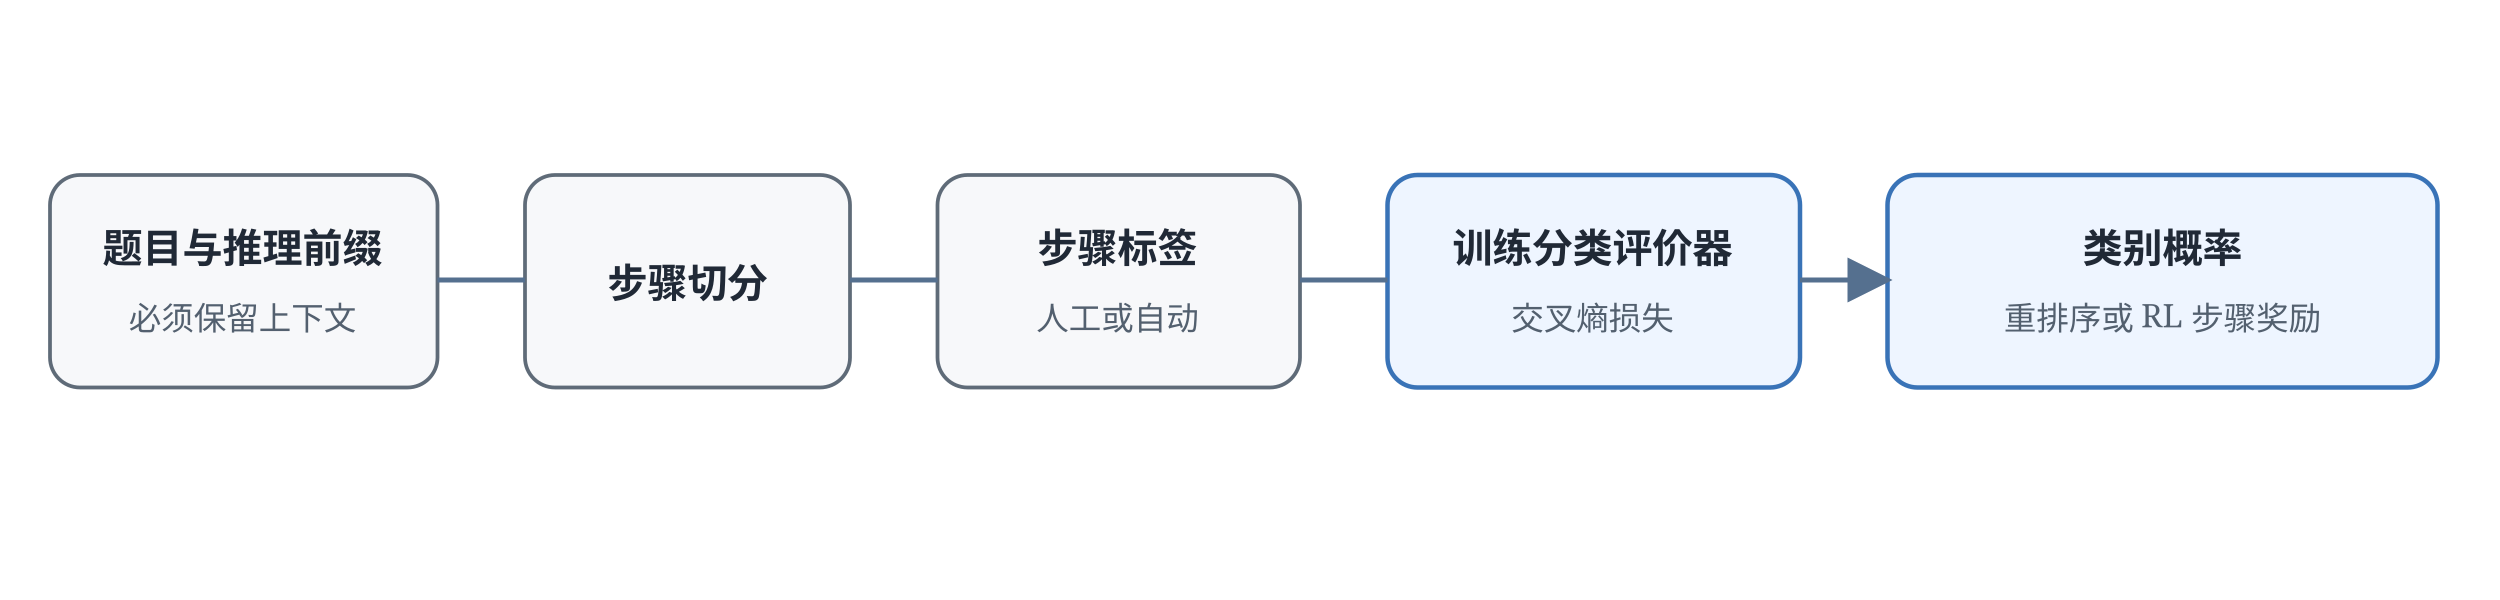
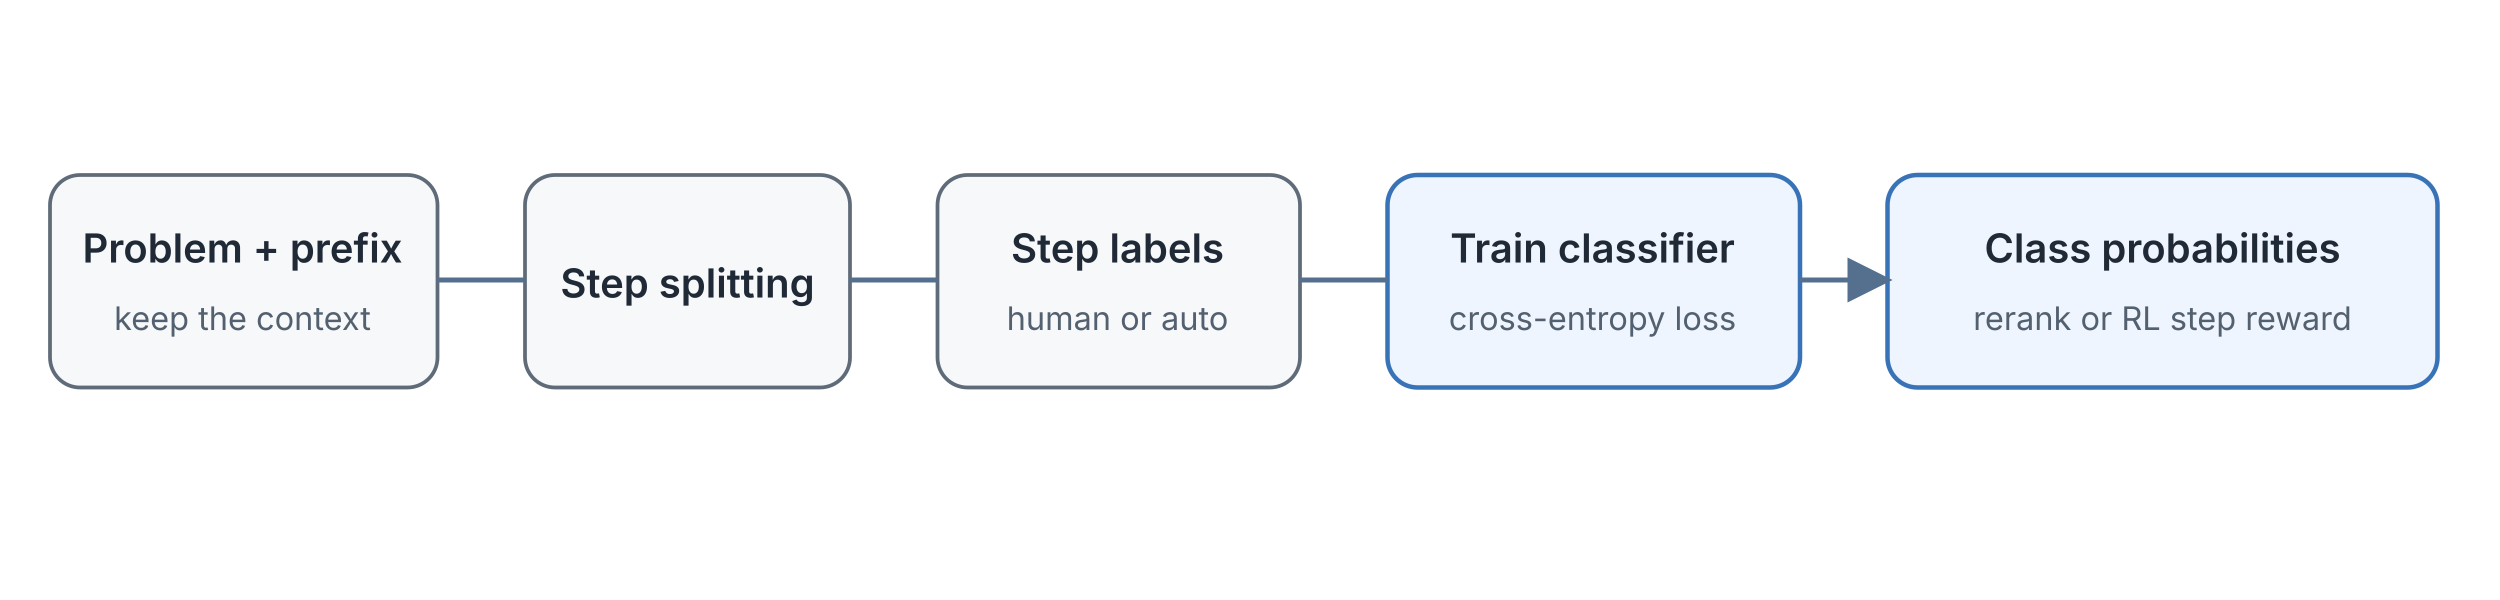
<svg xmlns="http://www.w3.org/2000/svg" width="1000" height="240" viewBox="0 0 1000 240" role="img" aria-labelledby="t d">
  <defs>
    <marker id="a" markerWidth="9" markerHeight="9" refX="8" refY="4.5" orient="auto">
      <path d="M0 0 9 4.5 0 9Z" fill="#55708f" />
    </marker>
-     <style>.b{fill:#f7f8fa;stroke:#5f6b78;stroke-width:1.5}.c{fill:#eef5ff;stroke:#3973b7;stroke-width:1.8}.t{font:600 16px 'Songti SC',serif;fill:#202936}.s{font:13px 'Songti SC',serif;fill:#53606f}.a{stroke:#55708f;stroke-width:2;fill:none;marker-end:url(#a)}</style>
+     <style>.b{fill:#f7f8fa;stroke:#5f6b78;stroke-width:1.5}.c{fill:#eef5ff;stroke:#3973b7;stroke-width:1.8}.t{font:600 16px Inter,Helvetica,Arial,sans-serif;fill:#202936}.s{font:13px Inter,Helvetica,Arial,sans-serif;fill:#53606f}.a{stroke:#55708f;stroke-width:2;fill:none;marker-end:url(#a)}</style>
  </defs>
  <rect x="20" y="70" width="155" height="85" rx="12" class="b" />
-   <text x="97" y="105" text-anchor="middle" class="t">题目与推理前缀</text>
-   <text x="97" y="132" text-anchor="middle" class="s">必须保留上下文</text>
+   <text x="97" y="105" text-anchor="middle" class="t">Problem + prefix</text>
+   <text x="97" y="132" text-anchor="middle" class="s">keep the context</text>
  <rect x="210" y="70" width="130" height="85" rx="12" class="b" />
-   <text x="275" y="119" text-anchor="middle" class="t">步骤切分</text>
+   <text x="275" y="119" text-anchor="middle" class="t">Step splitting</text>
  <rect x="375" y="70" width="145" height="85" rx="12" class="b" />
-   <text x="447" y="105" text-anchor="middle" class="t">步骤标签</text>
-   <text x="447" y="132" text-anchor="middle" class="s">人工或自动</text>
+   <text x="447" y="105" text-anchor="middle" class="t">Step labels</text>
+   <text x="447" y="132" text-anchor="middle" class="s">human or auto</text>
  <rect x="555" y="70" width="165" height="85" rx="12" class="c" />
-   <text x="637" y="105" text-anchor="middle" class="t">训练分类评价器</text>
-   <text x="637" y="132" text-anchor="middle" class="s">交叉熵损失</text>
+   <text x="637" y="105" text-anchor="middle" class="t">Train classifier</text>
+   <text x="637" y="132" text-anchor="middle" class="s">cross-entropy loss</text>
  <rect x="755" y="70" width="220" height="85" rx="12" class="c" />
-   <text x="865" y="105" text-anchor="middle" class="t">类别概率</text>
-   <text x="865" y="132" text-anchor="middle" class="s">重排序或 RL 步骤奖励</text>
+   <text x="865" y="105" text-anchor="middle" class="t">Class probabilities</text>
+   <text x="865" y="132" text-anchor="middle" class="s">rerank or RL step reward</text>
  <path d="M175 112H210M340 112H375M520 112H555M720 112H755" class="a" />
</svg>
